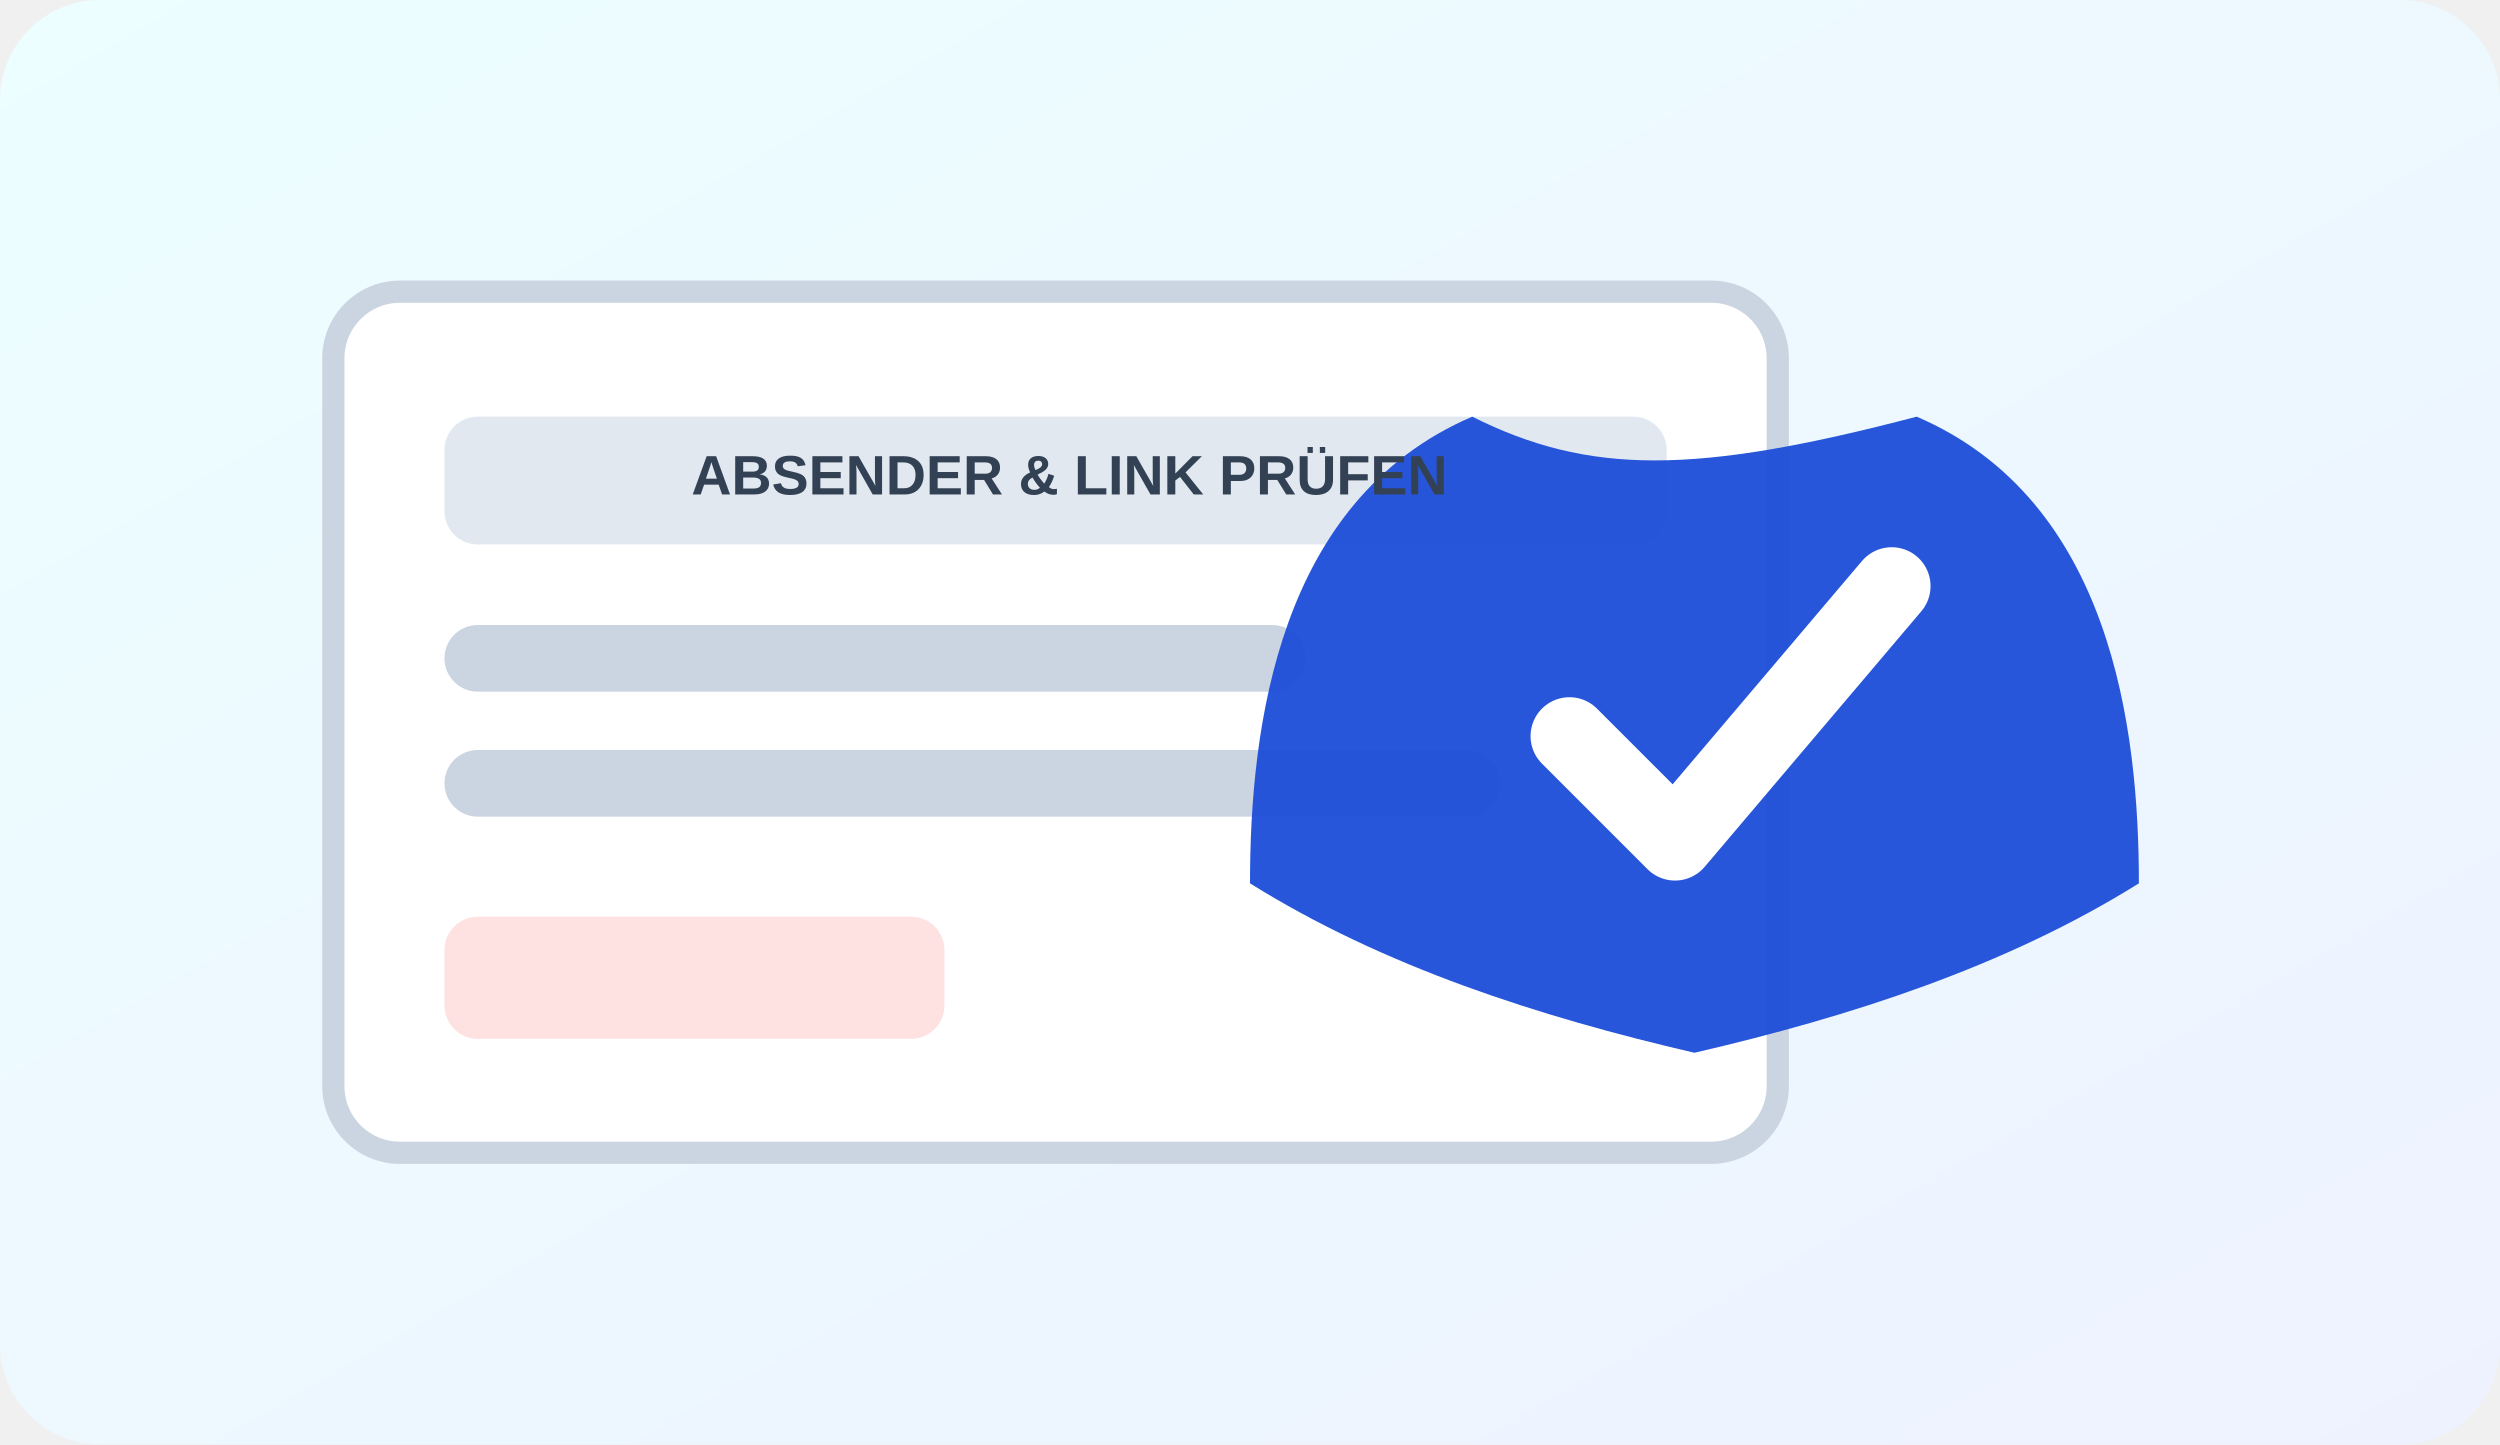
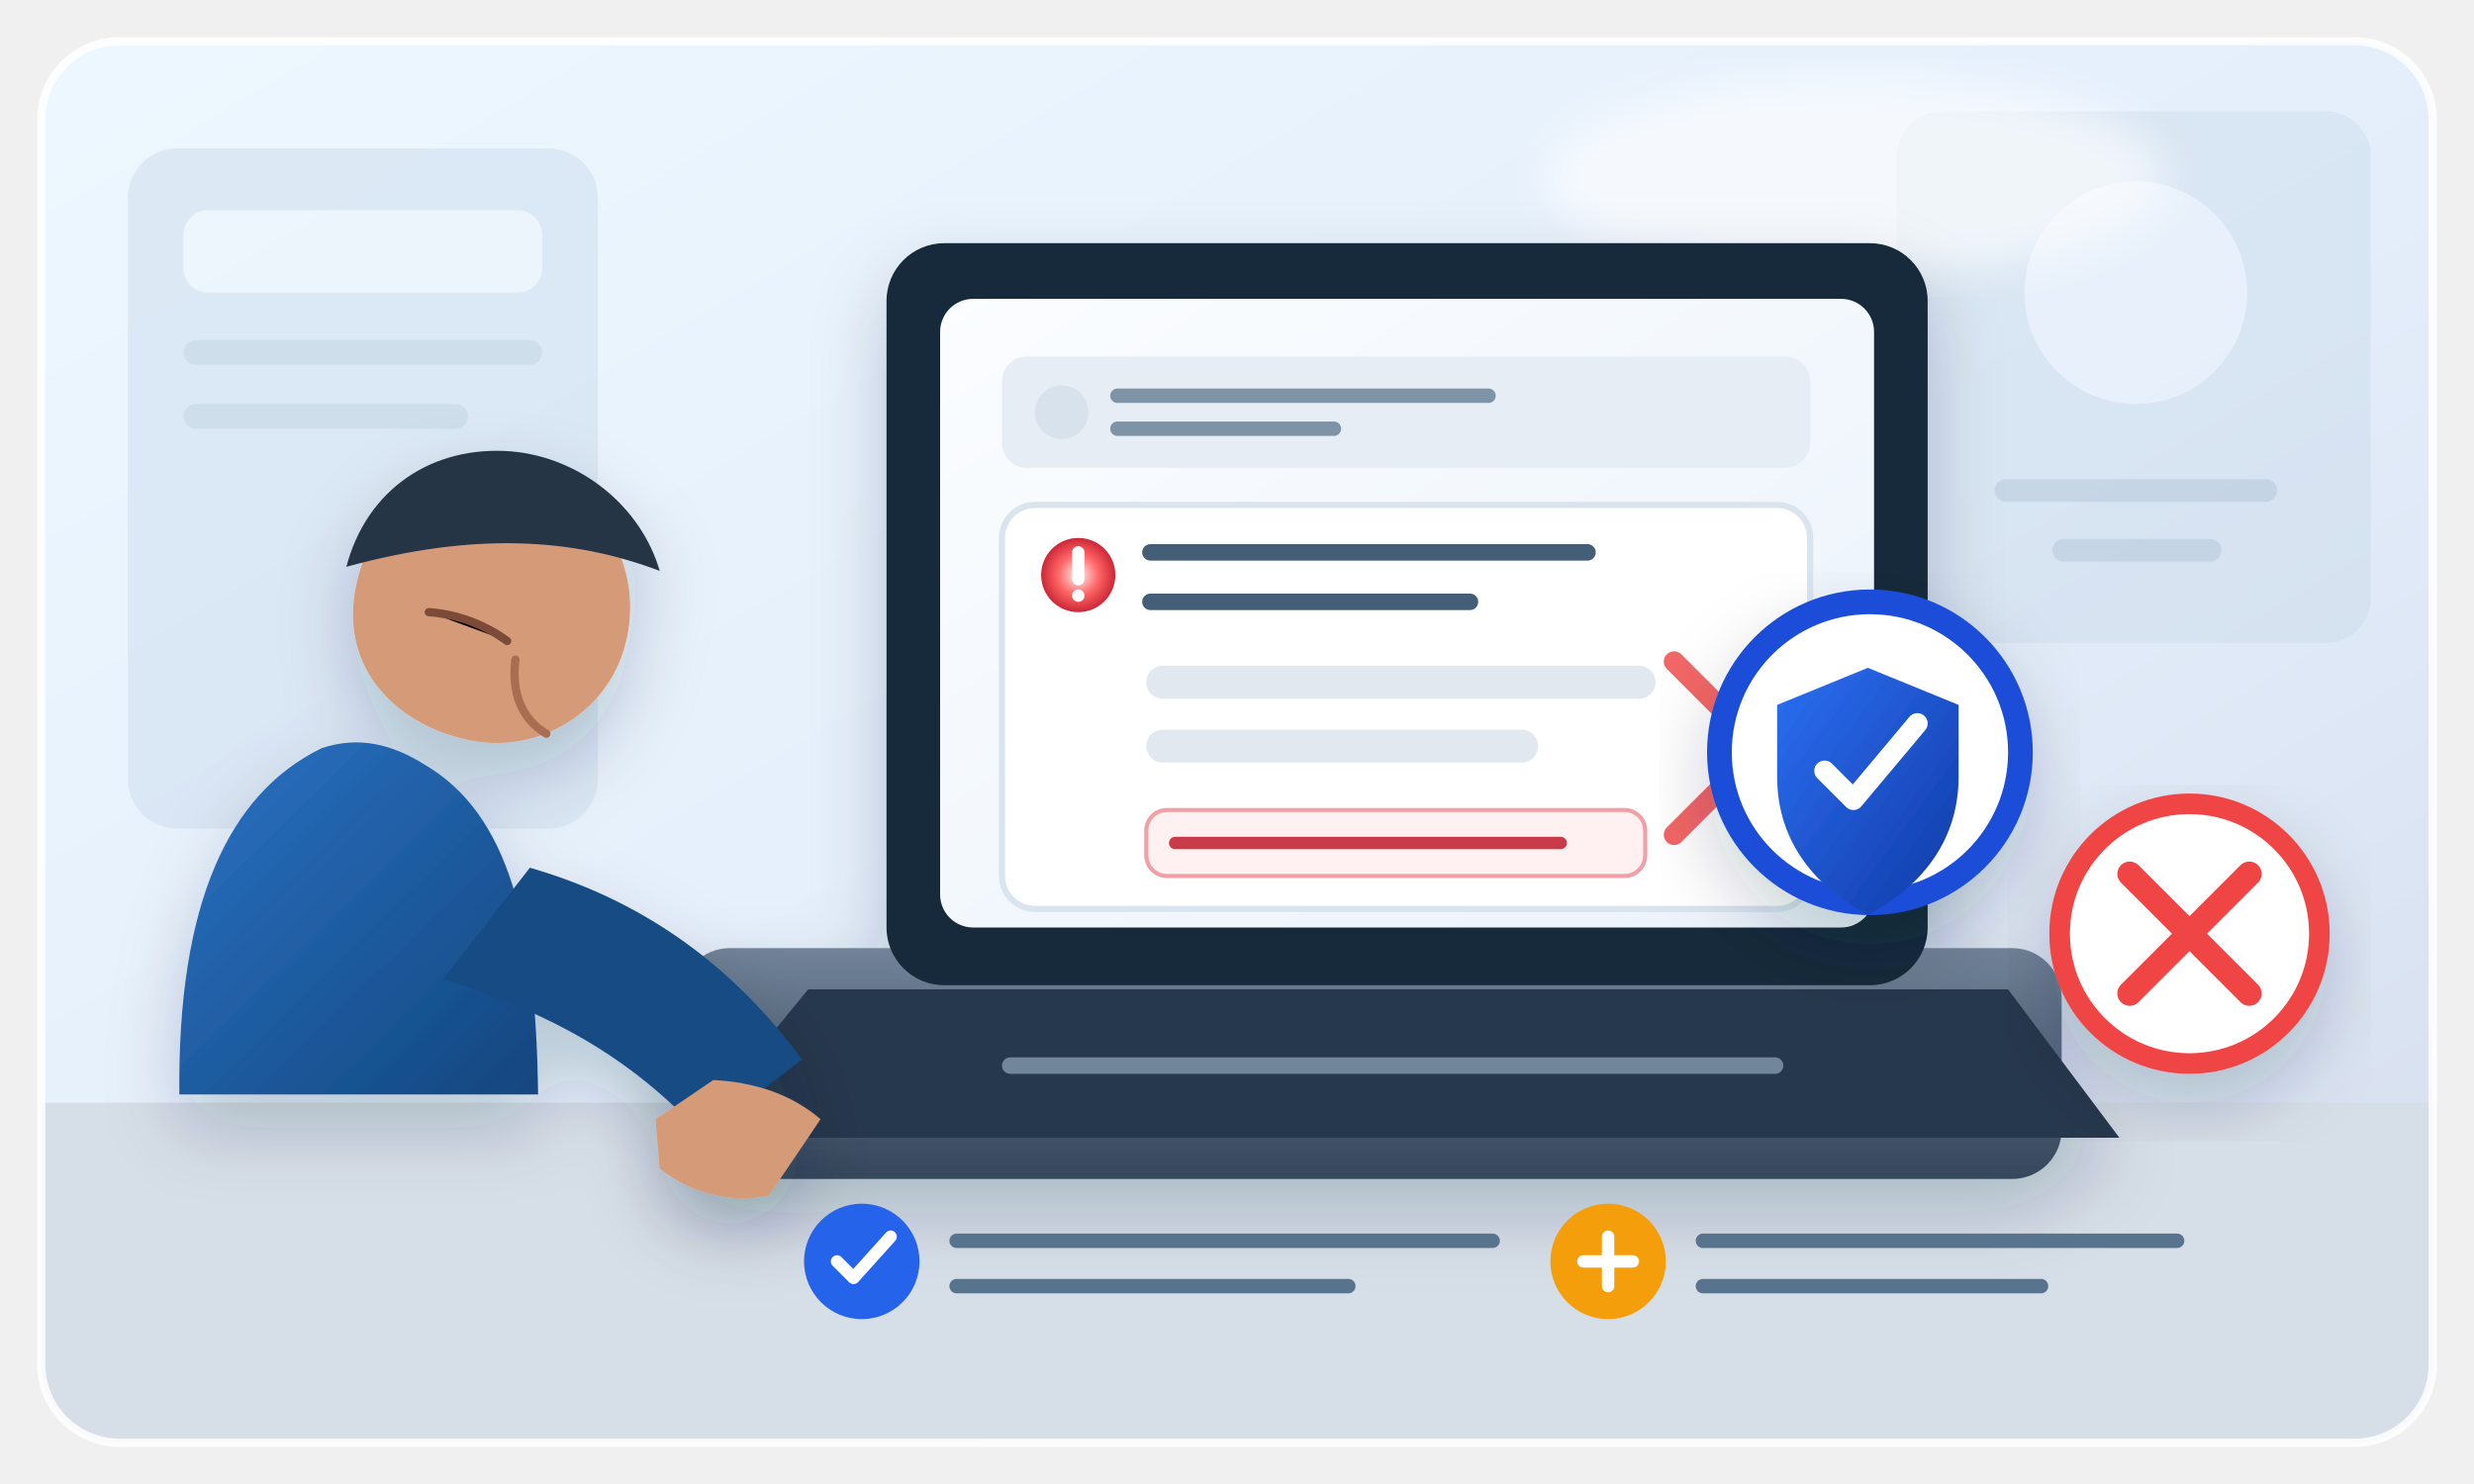
- <svg xmlns="http://www.w3.org/2000/svg" viewBox="0 0 900 520" role="img" aria-labelledby="t d">
+ <svg xmlns="http://www.w3.org/2000/svg" viewBox="0 0 1200 720" role="img" aria-label="Professionelle Illustration: Beschäftigte prüft eine verdächtige E-Mail und erkennt Phishing-Merkmale">
  <defs>
-     <linearGradient id="g" x1="0" y1="0" x2="1" y2="1">
-       <stop stop-color="#ecfeff" />
-       <stop offset="1" stop-color="#eef2ff" />
+     <linearGradient id="bg" x1="0" y1="0" x2="1" y2="1">
+       <stop stop-color="#eef8ff" />
+       <stop offset=".55" stop-color="#e4eefb" />
+       <stop offset="1" stop-color="#d4dcec" />
    </linearGradient>
+     <linearGradient id="desk" x1="0" y1="0" x2="0" y2="1">
+       <stop stop-color="#718398" />
+       <stop offset="1" stop-color="#35475b" />
+     </linearGradient>
+     <linearGradient id="screen" x1="0" y1="0" x2="1" y2="1">
+       <stop stop-color="#fbfdff" />
+       <stop offset="1" stop-color="#eaf2fb" />
+     </linearGradient>
+     <linearGradient id="shirt" x1="0" y1="0" x2="1" y2="1">
+       <stop stop-color="#2b72c4" />
+       <stop offset="1" stop-color="#12467e" />
+     </linearGradient>
+     <linearGradient id="shield" x1="0" y1="0" x2="1" y2="1">
+       <stop stop-color="#2b6ff2" />
+       <stop offset="1" stop-color="#1139a6" />
+     </linearGradient>
+     <radialGradient id="alert" cx="50%" cy="50%" r="50%">
+       <stop stop-color="#fff2f2" />
+       <stop offset=".55" stop-color="#ff6565" />
+       <stop offset="1" stop-color="#cc2737" />
+     </radialGradient>
+     <filter id="shadow" x="-20%" y="-20%" width="140%" height="150%">
+       <feDropShadow dx="0" dy="16" stdDeviation="18" flood-color="#14283d" flood-opacity=".2" />
+     </filter>
+     <filter id="blur">
+       <feGaussianBlur stdDeviation="10" />
+     </filter>
+     <clipPath id="scene">
+       <rect x="20" y="20" width="1160" height="680" rx="38" />
+     </clipPath>
  </defs>
-   <rect width="900" height="520" rx="36" fill="url(#g)" />
-   <rect x="120" y="105" width="520" height="310" rx="24" fill="#fff" stroke="#cbd5e1" stroke-width="8" />
-   <rect x="160" y="150" width="440" height="46" rx="12" fill="#e2e8f0" />
-   <rect x="160" y="225" width="310" height="24" rx="12" fill="#cbd5e1" />
-   <rect x="160" y="270" width="380" height="24" rx="12" fill="#cbd5e1" />
-   <rect x="160" y="330" width="180" height="44" rx="12" fill="#fee2e2" />
-   <path d="M690 150c70 30 80 112 80 168-48 30-104 48-160 61-56-13-112-31-160-61 0-56 10-138 80-168 42 21 80 21 160 0z" fill="#1d4ed8" opacity=".95" />
-   <path d="M565 265l38 38 78-92" fill="none" stroke="#fff" stroke-width="28" stroke-linecap="round" stroke-linejoin="round" />
-   <text x="385" y="178" text-anchor="middle" font-family="Arial" font-size="20" font-weight="700" fill="#334155">ABSENDER &amp; LINK PRÜFEN</text>
+   <g clip-path="url(#scene)">
+     <rect width="1200" height="720" fill="url(#bg)" />
+     <g opacity=".42">
+       <rect x="62" y="72" width="228" height="330" rx="24" fill="#c6d7e9" />
+       <rect x="89" y="102" width="174" height="40" rx="12" fill="#eff6fb" />
+       <rect x="89" y="165" width="174" height="12" rx="6" fill="#aabed1" />
+       <rect x="89" y="196" width="138" height="12" rx="6" fill="#aabed1" />
+       <rect x="920" y="54" width="230" height="258" rx="22" fill="#c8d8e8" />
+       <circle cx="1036" cy="142" r="54" fill="#edf4fb" />
+       <path d="M973 238h126" stroke="#9eb4c9" stroke-width="11" stroke-linecap="round" />
+       <path d="M1001 267h71" stroke="#9eb4c9" stroke-width="11" stroke-linecap="round" />
+     </g>
+     <ellipse cx="900" cy="86" rx="150" ry="48" fill="#fff" opacity=".6" filter="url(#blur)" />
+     <rect x="0" y="535" width="1200" height="185" fill="#d6dee8" />
+     <g filter="url(#shadow)">
+       <rect x="330" y="460" width="670" height="112" rx="24" fill="url(#desk)" />
+       <rect x="430" y="118" width="505" height="360" rx="28" fill="#18293b" />
+       <rect x="456" y="145" width="453" height="305" rx="16" fill="url(#screen)" />
+       <path d="M392 480h582l54 72H333z" fill="#26394d" />
+       <path d="M490 517h371" stroke="#71869b" stroke-width="8" stroke-linecap="round" />
+     </g>
+     <g transform="translate(486 173)">
+       <rect x="0" y="0" width="392" height="54" rx="12" fill="#e6edf5" />
+       <circle cx="29" cy="27" r="13" fill="#d7e2ec" />
+       <path d="M56 19h180M56 35h105" stroke="#7f93a7" stroke-width="7" stroke-linecap="round" />
+       <rect x="0" y="72" width="392" height="196" rx="16" fill="#fff" stroke="#d9e4ef" stroke-width="3" />
+       <circle cx="37" cy="106" r="18" fill="url(#alert)" />
+       <path d="M37 95v13" stroke="#fff" stroke-width="6" stroke-linecap="round" />
+       <circle cx="37" cy="116" r="3" fill="#fff" />
+       <path d="M72 95h212M72 119h155" stroke="#455e78" stroke-width="8" stroke-linecap="round" />
+       <rect x="70" y="150" width="247" height="16" rx="8" fill="#e2e8f0" />
+       <rect x="70" y="181" width="190" height="16" rx="8" fill="#e2e8f0" />
+       <rect x="70" y="220" width="242" height="32" rx="10" fill="#fff1f1" stroke="#f0a0a6" stroke-width="2" />
+       <path d="M84 236h187" stroke="#c93b49" stroke-width="6" stroke-linecap="round" />
+       <path d="M326 148l42 42-42 42" fill="none" stroke="#ef4444" stroke-width="10" stroke-linecap="round" stroke-linejoin="round" opacity=".82" />
+     </g>
+     <g transform="translate(828 286)" filter="url(#shadow)">
+       <circle cx="79" cy="79" r="73" fill="#fff" stroke="#1d4ed8" stroke-width="12" />
+       <path d="M78 38l44 18v35c0 29-16 52-44 67-28-15-44-38-44-67V56z" fill="url(#shield)" />
+       <path d="M57 88l14 14 31-37" fill="none" stroke="#fff" stroke-width="10" stroke-linecap="round" stroke-linejoin="round" />
+     </g>
+     <g transform="translate(106 250)" filter="url(#shadow)">
+       <path d="M67 33c8-38 43-62 80-54 39 8 62 49 49 88-10 30-42 49-75 42-37-8-63-37-54-76z" fill="#d59b78" />
+       <path d="M62 25c10-38 42-59 80-56 34 3 63 27 72 58-42-16-90-19-152-2z" fill="#263444" />
+       <path d="M50 113c-45 22-70 75-69 168l174 0c-1-82-14-136-55-160-16-10-32-14-50-8z" fill="url(#shirt)" />
+       <path d="M151 171c59 17 101 51 132 93l-48 37c-35-38-73-59-126-76z" fill="#164b84" />
+       <path d="M240 274c20 1 38 7 52 19l-25 37c-18 4-38-1-53-13l-2-24z" fill="#d59b78" />
+       <path d="M102 47c14 1 27 6 38 14" stroke="#7b4b38" stroke-width="4" stroke-linecap="round" />
+       <path d="M144 70c-2 16 3 29 15 36" fill="none" stroke="#a96d51" stroke-width="4" stroke-linecap="round" />
+     </g>
+     <g transform="translate(989 380)" filter="url(#shadow)">
+       <circle cx="73" cy="73" r="63" fill="#fff" stroke="#ef4444" stroke-width="10" />
+       <path d="M44 44l58 58M102 44l-58 58" stroke="#ef4444" stroke-width="12" stroke-linecap="round" />
+     </g>
+     <g transform="translate(390 584)">
+       <circle cx="28" cy="28" r="28" fill="#2563eb" />
+       <path d="M16 28l8 8 18-20" fill="none" stroke="#fff" stroke-width="6" stroke-linecap="round" stroke-linejoin="round" />
+       <path d="M74 18h260M74 40h190" stroke="#58738d" stroke-width="7" stroke-linecap="round" />
+       <circle cx="390" cy="28" r="28" fill="#f59e0b" />
+       <path d="M378 28h24M390 16v24" stroke="#fff" stroke-width="6" stroke-linecap="round" />
+       <path d="M436 18h230M436 40h164" stroke="#58738d" stroke-width="7" stroke-linecap="round" />
+     </g>
+   </g>
+   <rect x="20" y="20" width="1160" height="680" rx="38" fill="none" stroke="#fff" stroke-width="4" opacity=".84" />
</svg>
